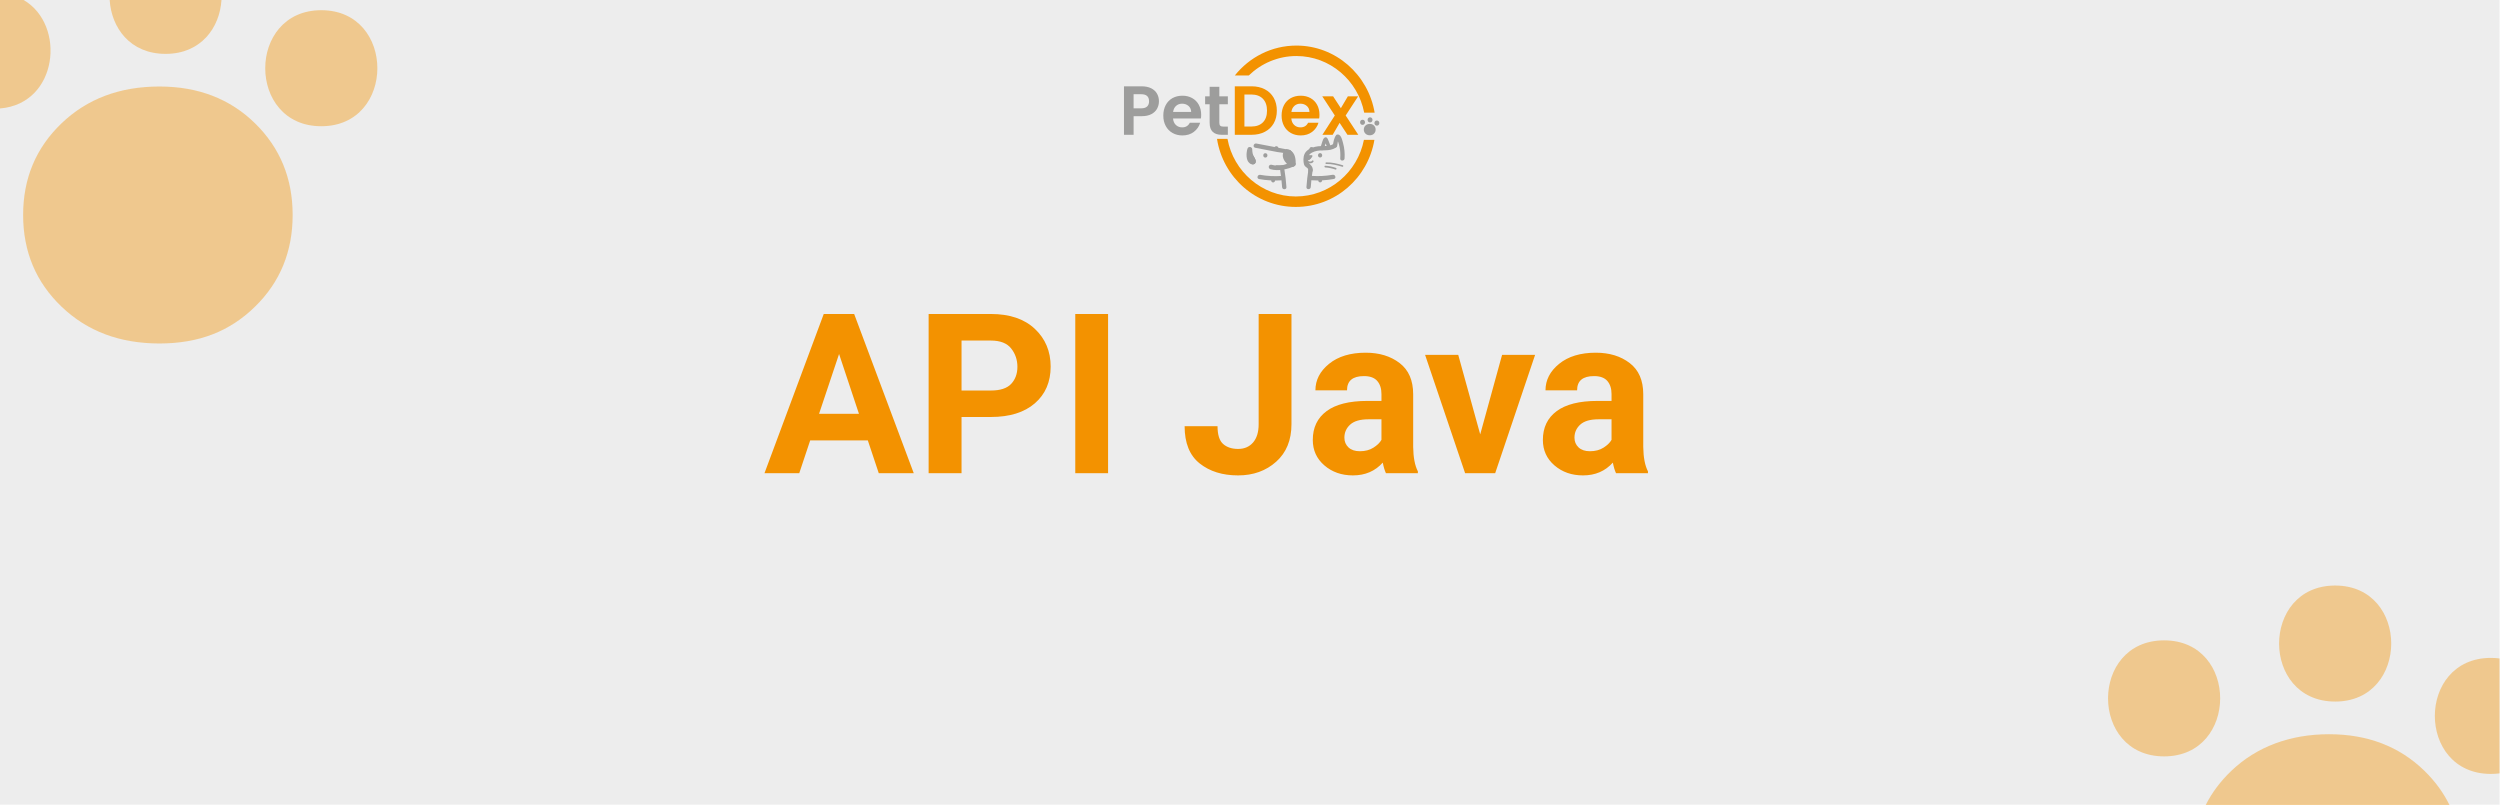
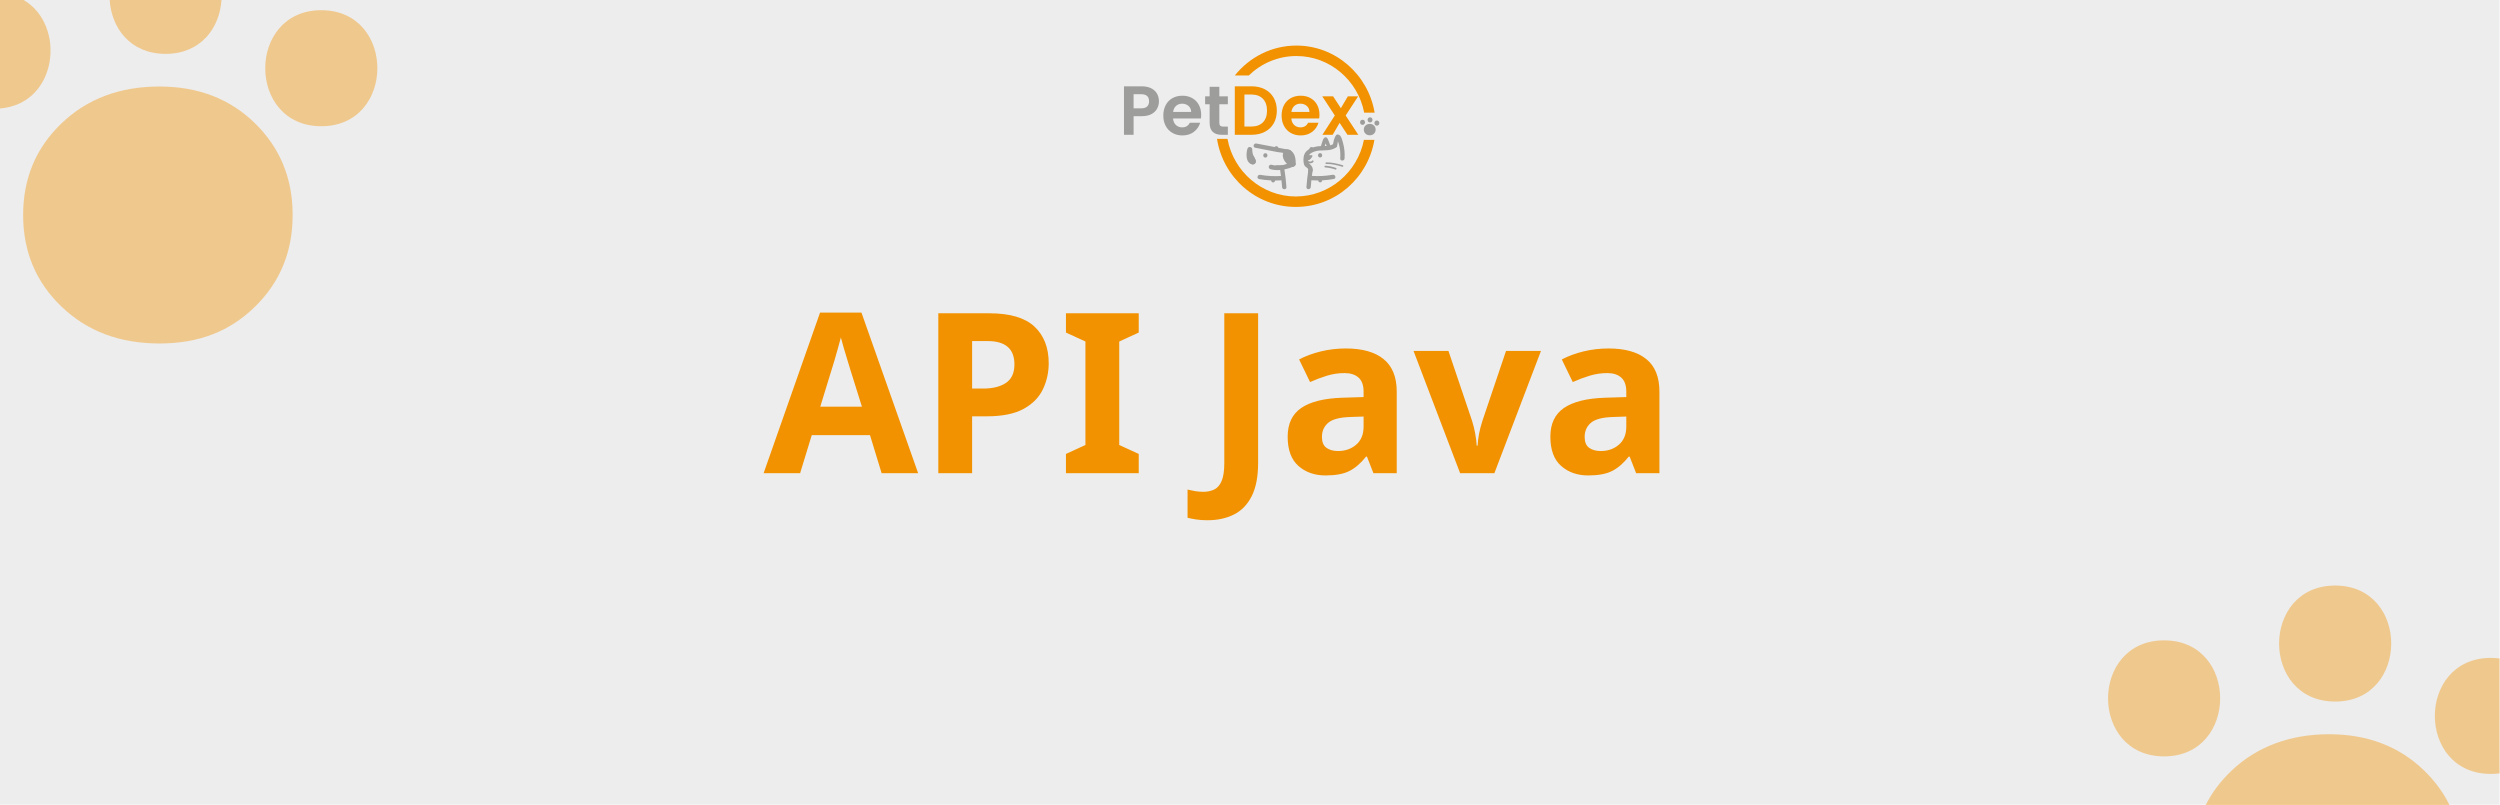
<svg xmlns="http://www.w3.org/2000/svg" id="Camada_1" data-name="Camada 1" viewBox="0 0 1920 618">
  <defs>
    <style>
      .cls-1, .cls-2, .cls-3 {
        fill: #f39200;
      }

      .cls-2 {
-         font-family: Roboto, Poppins-SemiBold, Poppins;
+         font-family: Poppins-SemiBold, Poppins;
        font-size: 172px;
        font-weight: 600;
      }

      .cls-4 {
        fill: #9d9d9c;
      }

      .cls-3 {
        opacity: .4;
      }

      .cls-5 {
        fill: #ededed;
      }
    </style>
  </defs>
  <rect class="cls-5" width="1919.67" height="618" />
  <g>
    <path class="cls-1" d="m959.05,57.98c9.53-9.25,22.42-14.95,36.61-14.95,25.74,0,47.24,18.73,52.04,43.48h8.02c-4.9-29.2-29.96-51.51-60.06-51.51-19.09,0-36.15,8.97-47.33,22.98h10.72Z" />
    <path class="cls-1" d="m1047.49,107.41c-4.83,24.75-26.45,43.48-52.32,43.48s-47.91-19.11-52.45-44.22h-8.06c4.62,29.57,29.99,52.25,60.51,52.25s55.45-22.3,60.38-51.51h-8.06Z" />
    <path class="cls-4" d="m888.68,83.41c-.93,1.74-2.39,3.15-4.38,4.22-1.99,1.07-4.49,1.6-7.52,1.6h-6.17v14.3h-7.39v-37.24h13.56c2.85,0,5.28.5,7.28,1.49,2,1,3.51,2.37,4.51,4.11,1,1.74,1.5,3.72,1.5,5.92,0,1.99-.47,3.86-1.4,5.6Zm-7.68-1.63c.98-.94,1.48-2.27,1.48-3.98,0-3.63-2-5.44-6.02-5.44h-5.86v10.83h5.86c2.04,0,3.55-.47,4.54-1.41Z" />
    <path class="cls-4" d="m922.26,90.99h-21.37c.18,2.13.91,3.81,2.22,5.02,1.3,1.21,2.9,1.81,4.8,1.81,2.74,0,4.7-1.19,5.86-3.57h7.97c-.84,2.85-2.46,5.18-4.85,7.02-2.39,1.83-5.33,2.75-8.81,2.75-2.81,0-5.34-.63-7.57-1.89-2.23-1.26-3.98-3.05-5.22-5.36-1.25-2.31-1.87-4.98-1.87-8s.62-5.74,1.85-8.06c1.23-2.31,2.95-4.09,5.17-5.34,2.22-1.24,4.77-1.87,7.65-1.87s5.27.61,7.47,1.81c2.2,1.21,3.9,2.93,5.12,5.15,1.21,2.22,1.82,4.78,1.82,7.66,0,1.07-.07,2.03-.21,2.88Zm-7.44-5.01c-.04-1.92-.72-3.46-2.06-4.62-1.34-1.16-2.97-1.73-4.91-1.73-1.83,0-3.37.56-4.62,1.68s-2.01,2.68-2.29,4.67h13.88Z" />
    <path class="cls-4" d="m936.45,80.1v14.3c0,1,.24,1.72.71,2.16.48.45,1.27.67,2.4.67h3.43v6.3h-4.64c-6.23,0-9.34-3.06-9.34-9.18v-14.25h-3.48v-6.14h3.48v-7.31h7.44v7.31h6.54v6.14h-6.54Z" />
    <path class="cls-1" d="m971.4,68.58c2.94,1.53,5.21,3.71,6.81,6.54,1.6,2.83,2.4,6.11,2.4,9.84s-.8,7-2.4,9.79c-1.6,2.79-3.87,4.95-6.81,6.48-2.94,1.53-6.34,2.29-10.21,2.29h-12.87v-37.24h12.87c3.87,0,7.27.76,10.21,2.29Zm-1.5,25.4c2.11-2.13,3.17-5.14,3.17-9.02s-1.06-6.91-3.17-9.1c-2.11-2.19-5.1-3.28-8.97-3.28h-5.22v24.6h5.22c3.87,0,6.86-1.07,8.97-3.2Z" />
    <path class="cls-1" d="m1013.11,90.99h-21.37c.18,2.13.91,3.81,2.22,5.02,1.3,1.21,2.9,1.81,4.8,1.81,2.74,0,4.7-1.19,5.86-3.57h7.97c-.84,2.85-2.46,5.18-4.85,7.02-2.39,1.83-5.33,2.75-8.81,2.75-2.81,0-5.34-.63-7.57-1.89-2.23-1.26-3.98-3.05-5.22-5.36-1.25-2.31-1.87-4.98-1.87-8s.62-5.74,1.85-8.06c1.23-2.31,2.95-4.09,5.17-5.34,2.22-1.24,4.77-1.87,7.65-1.87s5.27.61,7.47,1.81c2.2,1.21,3.9,2.93,5.12,5.15,1.21,2.22,1.82,4.78,1.82,7.66,0,1.07-.07,2.03-.21,2.88Zm-7.44-5.01c-.04-1.92-.72-3.46-2.06-4.62-1.34-1.16-2.97-1.73-4.91-1.73-1.83,0-3.37.56-4.62,1.68-1.25,1.12-2.01,2.68-2.3,4.67h13.88Z" />
    <path class="cls-1" d="m1034.85,103.53l-6.02-9.18-5.33,9.18h-7.91l9.55-14.83-9.66-14.73h8.34l5.96,9.12,5.38-9.12h7.91l-9.6,14.73,9.71,14.83h-8.34Z" />
    <path class="cls-4" d="m1048.69,102.65c-.86-.84-1.29-1.88-1.29-3.12s.43-2.29,1.29-3.12c.86-.84,1.96-1.25,3.3-1.25s2.37.42,3.22,1.25c.84.84,1.27,1.88,1.27,3.12s-.42,2.29-1.27,3.12c-.84.84-1.92,1.25-3.22,1.25s-2.44-.42-3.3-1.25Z" />
    <g>
      <path class="cls-4" d="m1046.44,95.91c2.51,0,2.52-3.95,0-3.95s-2.52,3.95,0,3.95h0Z" />
      <path class="cls-4" d="m1052.2,94.04c2.51,0,2.52-3.95,0-3.95s-2.52,3.95,0,3.95h0Z" />
      <path class="cls-4" d="m1057.44,96.5c2.51,0,2.52-3.95,0-3.95s-2.52,3.95,0,3.95h0Z" />
    </g>
    <g>
      <g>
        <path class="cls-4" d="m1013.84,120.96c2.14,0,2.14-3.36,0-3.36s-2.14,3.36,0,3.36h0Z" />
        <path class="cls-4" d="m1004.91,130c-.73,4.53-1.26,9.08-1.57,13.66-.15,2.16,3.18,2.15,3.33,0,.29-4.28.77-8.53,1.45-12.77.34-2.12-2.86-3.03-3.21-.89h0Z" />
        <path class="cls-4" d="m1007.23,138.44c5.78.39,11.47.04,17.17-.98,2.1-.38,1.21-3.62-.88-3.24-5.4.96-10.81,1.22-16.28.86-2.14-.14-2.13,3.22,0,3.36h0Z" />
        <path class="cls-4" d="m1032.63,121.71c.25-3.95-.07-7.9-1.14-11.72-.56-1.99-1.29-6.06-3.65-6.68-.54-.14-1.24-.02-1.62.43-1.61,1.96-2.13,4.99-2.48,7.44-.3,2.12,2.9,3.03,3.21.89.23-1.64.53-4.63,1.62-5.96l-1.62.43c-.81-.77-.68-.28.4,1.49l.41,1.13c.45,1.32.81,2.68,1.08,4.05.56,2.83.65,5.63.46,8.5-.14,2.16,3.19,2.15,3.33,0h0Z" />
        <path class="cls-4" d="m1021.69,111.67c-.38-1.08-.78-2.15-1.23-3.2-.37-.87-.69-1.93-1.36-2.62-.43-.45-1.19-.55-1.72-.22-1.06.64-1.46,1.97-1.83,3.1-.53,1.62-1.02,3.25-1.54,4.88-.56,1.77,2.19,2.52,2.74.76.37-1.17.74-2.35,1.11-3.52.16-.52.57-2.5.95-2.73l-1.72-.22c.46.48.77,1.69,1.01,2.27.3.75.58,1.52.85,2.28.6,1.73,3.35.99,2.74-.76h0Z" />
        <path class="cls-4" d="m1024.23,110.44c-3.63,2.5-7.78,1.4-11.87,1.89-3.26.39-7.07,1.59-9.32,4.15-1.89,2.15-2.22,5.18-1.9,7.94.13,1.11.32,2.17,1.01,3.09.94,1.25,2.85,1.41,2.61,3.5-.24,2.15,3.08,2.13,3.33,0,.23-2.07-.28-3.02-1.59-4.42-1.49-1.59-2.38-2.6-2.06-4.87.43-3.02,2.22-4.31,4.92-5.3,5.5-2,11.44.42,16.53-3.08,1.76-1.21.1-4.13-1.68-2.9h0Z" />
        <path class="cls-4" d="m1004.96,122.73c2.14,0,2.14-3.36,0-3.36s-2.14,3.36,0,3.36h0Z" />
        <path class="cls-4" d="m1007.23,116.29c2.14,0,2.14-3.36,0-3.36s-2.14,3.36,0,3.36h0Z" />
        <path class="cls-4" d="m1004.33,123.3c1.53-.57,2.84-1.71,3.57-3.2.2-.4-.04-.9-.51-.9-.99,0-1.98,0-2.97-.01-.31,0-.61.28-.59.6s.26.6.59.6c.99,0,1.98,0,2.97.01l-.51-.9c-.16.33-.35.64-.56.93.05-.07.02-.03-.01.02-.03.03-.05.06-.08.1-.06.07-.12.14-.18.21-.12.13-.25.26-.38.39-.07.06-.13.12-.2.18-.03.03-.06.05-.1.08-.05.05.07-.05-.02.01-.15.11-.29.21-.45.31s-.31.18-.47.26c-.07.04-.15.07-.22.1.13-.06-.02,0-.04.02-.05.02-.09.04-.14.05-.29.11-.52.41-.41.74.09.29.42.54.73.42h0Z" />
        <path class="cls-4" d="m1003.22,123.15c.12,1.45.94,1.92,2.28,2.18,1.25.25,2.54,0,3.24-1.16.45-.74-.7-1.41-1.14-.68-.37.62-1.1.66-1.74.55s-1.25-.17-1.31-.89c-.07-.85-1.4-.86-1.33,0h0Z" />
        <path class="cls-4" d="m1018.55,125.94c4.26-.12,8.31.97,12.36,2.14.76.22,1.08-.98.33-1.19-4.17-1.2-8.32-2.31-12.69-2.18-.79.02-.79,1.26,0,1.24h0Z" />
        <path class="cls-4" d="m1013.89,140.07c1.96,0,1.97-3.09,0-3.09s-1.97,3.09,0,3.09h0Z" />
        <path class="cls-4" d="m1025.99,128.93c-2.65-.93-5.37-1.48-8.17-1.67-.85-.06-.85,1.28,0,1.34,2.68.18,5.28.73,7.82,1.62.81.28,1.15-1.01.35-1.29h0Z" />
      </g>
      <g>
        <path class="cls-4" d="m963.98,113.48c5.73,1.11,11.47,2.22,17.2,3.32,2.18.42,7.14.46,8.49,2.54,1.04,1.6,1.01,5.63,1.34,7.55.25-.63.51-1.27.76-1.9-3.64,1.63-7.26,2.29-11.23,2.19-2.14-.05-2.14,3.31,0,3.36,4.56.11,8.74-.79,12.91-2.65.71-.32.88-1.22.76-1.9-.46-2.68-.44-6.44-1.82-8.83-1.11-1.92-3.09-2.19-5.1-2.6-7.46-1.53-14.96-2.89-22.44-4.34-2.09-.4-2.99,2.84-.88,3.24h0Z" />
        <path class="cls-4" d="m971.79,121.02c2.14,0,2.14-3.36,0-3.36s-2.14,3.36,0,3.36h0Z" />
        <path class="cls-4" d="m991,123.87c-.91-1.03-3.33-3.52-2.36-5.12-.48.28-.96.56-1.44.83-.58-.23-.66-.11-.24.36l.24.45c.28.56.53,1.13.8,1.7.52,1.12,1.04,2.24,1.55,3.36.91,1.96,3.77.25,2.87-1.7s-1.66-3.92-2.71-5.74c-.74-1.27-2.26-2.64-3.68-1.31-1.19,1.12-.95,3.44-.49,4.82.61,1.83,1.86,3.3,3.11,4.71,1.43,1.62,3.78-.77,2.35-2.38h0Z" />
        <path class="cls-4" d="m958.39,114.71c0,2.7.62,5.27,1.81,7.68.95,1.94,3.82.24,2.87-1.7-.93-1.88-1.36-3.89-1.35-5.99s-3.32-2.17-3.33,0h0Z" />
        <path class="cls-4" d="m989.12,118.19c2.72,1.58,2.69,5.05,2.71,7.84.01,2.16,3.34,2.17,3.33,0-.03-4.08-.51-8.51-4.36-10.75-1.86-1.08-3.54,1.82-1.68,2.9h0Z" />
        <path class="cls-4" d="m958.07,114.15c-1.01,3.17-1.35,8.87,1.56,11.16,1,.79,2.76,1.39,3.89.48,1.53-1.24.18-3.3-.39-4.67l-2.61,2.04.11-.11c.23,2.13,3.56,2.15,3.33,0-.1-.94-.32-1.66-1.08-2.27-1.52-1.21-3.36.24-2.61,2.04.03.06.52,1.53.65,1.2l1.16-1.17c-1.85.63-1.01-7.12-.79-7.81.66-2.07-2.55-2.95-3.21-.89h0Z" />
        <path class="cls-4" d="m983.2,130.95c.69,4.24,1.16,8.49,1.45,12.77.14,2.15,3.47,2.16,3.33,0-.31-4.58-.84-9.13-1.57-13.66-.35-2.13-3.55-1.23-3.21.89h0Z" />
        <path class="cls-4" d="m984.12,135.13c-5.47.37-10.88.1-16.28-.86-2.09-.37-2.99,2.87-.88,3.24,5.7,1.02,11.39,1.37,17.17.98,2.12-.14,2.14-3.51,0-3.36h0Z" />
        <path class="cls-4" d="m980.21,115.64c2.14,0,2.14-3.36,0-3.36s-2.14,3.36,0,3.36h0Z" />
        <path class="cls-4" d="m980.44,127.11c-.69,0-1.38-.05-2.06-.14l.46.06c-.76-.11-1.52-.27-2.26-.49-.87-.26-1.93.31-2.14,1.23s.28,1.88,1.21,2.16c1.54.46,3.17.69,4.78.7.44,0,.91-.2,1.23-.51s.53-.8.51-1.24c-.04-.95-.76-1.75-1.74-1.76h0Z" />
        <path class="cls-4" d="m977.75,140.12c1.96,0,1.97-3.09,0-3.09s-1.97,3.09,0,3.09h0Z" />
        <path class="cls-4" d="m959.77,121.45c.57,1.18.93,2.43,1.46,3.62.49,1.09,2.39,1.11,2.87,0,.68-1.58-.16-3.43-1.54-4.33-1.8-1.18-3.47,1.73-1.68,2.9-.09-.06.08.15.09.17.04.08.09.53.1.26l.23-.85-.07.15h2.87c-.2-.44-.34-1.09-.54-1.59-.28-.69-.6-1.36-.92-2.03-.4-.82-1.54-1.04-2.28-.6-.82.49-.99,1.48-.6,2.3h0Z" />
        <path class="cls-4" d="m964.05,122.6c-.24-.71-.52-1.36-1.01-1.93-.41-.47-.94-.83-1.46-1.16-.73-.47-1.87-.18-2.28.6-.44.83-.19,1.79.6,2.3.17.11.33.22.49.33.19.12-.18-.18-.03-.02.08.08.16.15.24.23.19.18.02-.03-.02-.03.03,0,.12.2.13.23.15.27-.04-.16.01.03.03.11.07.21.11.32.28.83,1.16,1.47,2.05,1.17.82-.27,1.46-1.18,1.16-2.07h0Z" />
        <path class="cls-4" d="m959.9,121.78c.29.47.61.93.86,1.42.07.14.13.27.18.4.17.45,0,.38.22.06l.99-.77c.24,0,.47.08.67.26-.6-.67-1.74-.62-2.35,0-.66.67-.61,1.7,0,2.38.57.63,1.4.8,2.21.68,1.02-.16,1.63-.99,1.7-2,.1-1.51-.87-2.9-1.62-4.12-1.13-1.83-4.01-.15-2.87,1.7h0Z" />
        <path class="cls-4" d="m980.7,130.63c1.1.03,2.19,0,3.29-.08.9-.07,1.66-.72,1.66-1.68,0-.86-.76-1.75-1.66-1.68-1.1.09-2.19.11-3.29.08-.9-.03-1.66.79-1.66,1.68,0,.93.76,1.65,1.66,1.68h0Z" />
        <path class="cls-4" d="m980.7,128.82c.79.03,1.59.06,2.38-.02s1.6-.23,2.39-.37c1.52-.28,3.01-.66,4.43-1.3.41-.19.51-.79.3-1.16-.25-.43-.73-.49-1.14-.3-1.27.58-2.66.88-4.03,1.13-.67.12-1.35.27-2.03.32-.76.06-1.53.04-2.29,0-1.08-.04-1.08,1.65,0,1.69h0Z" />
        <path class="cls-4" d="m993.23,126.08c-.19.09-.38.17-.57.26l.21-.09c-.18.08-.36.15-.54.22-.11.03-.21.08-.3.16-.09.06-.17.14-.22.25-.06.1-.1.21-.1.33-.03.12-.02.23.02.35.07.21.2.42.4.52s.45.17.67.09c.44-.17.88-.36,1.31-.56.1-.06.18-.13.24-.23.08-.08.13-.18.16-.3.04-.12.04-.23.02-.35,0-.12-.04-.23-.1-.33-.12-.19-.3-.35-.52-.4l-.23-.03c-.16,0-.3.04-.44.12h0Z" />
        <path class="cls-4" d="m993.01,127.11c1.12,0,1.12-1.76,0-1.76s-1.12,1.76,0,1.76h0Z" />
        <path class="cls-4" d="m992.78,126.92c1.14,0,1.14-1.79,0-1.79s-1.14,1.79,0,1.79h0Z" />
        <path class="cls-4" d="m990.98,115.37c-.94-.5-1.97-.77-3.04-.81-.45-.02-.89.42-.87.88.02.49.38.86.87.88.2,0,.4.02.61.05l-.23-.03c.53.07,1.04.21,1.53.42l-.21-.09c.16.07.31.14.47.22.4.21.96.12,1.19-.32.21-.4.12-.98-.31-1.2h0Z" />
        <path class="cls-4" d="m993.86,126.64c1.14,0,1.14-1.79,0-1.79s-1.14,1.79,0,1.79h0Z" />
        <path class="cls-4" d="m993.09,127.63c.15.05.27.04.41.02.16-.02.22-.04.39-.12.06-.03.11-.07.17-.11.11-.08.22-.16.32-.25s.18-.2.25-.31.13-.25.17-.37.06-.28.07-.41.01-.27,0-.41c-.01-.23-.09-.45-.25-.62-.08-.09-.17-.15-.28-.18-.1-.05-.22-.08-.33-.08-.22.01-.46.08-.61.26s-.26.39-.25.62c0,.14,0,.27,0,.41l.03-.23c-.01.07-.03.14-.05.21l.09-.21c-.02.05-.05.1-.08.14l.14-.18c-.05.07-.11.12-.18.17l.18-.14c-.08.06-.16.13-.25.17l.21-.09s-.03.01-.05.01l.23-.03s-.02,0-.03,0l.23.03s-.02,0-.03,0c-.12-.04-.23-.04-.35-.02-.12,0-.22.04-.32.1-.1.06-.18.13-.24.23-.08.08-.13.18-.16.3-.05.22-.04.48.09.68l.14.18c.11.11.24.18.38.23h0Z" />
      </g>
    </g>
  </g>
  <path class="cls-3" d="m122.47,66.44c-30.5,0-55.56,9.43-75.22,28.27-19.67,18.87-29.49,42.33-29.49,70.41s9.82,51.56,29.49,70.39c19.65,18.87,44.72,28.29,75.22,28.29s54.15-9.42,73.41-28.29c19.25-18.83,28.88-42.3,28.88-70.39s-9.63-51.54-28.88-70.41c-19.25-18.83-43.73-28.27-73.41-28.27Z" />
  <path class="cls-3" d="m0,83.3C44.75,79.71,50.85,19,18.14,0H0v83.3Z" />
  <path class="cls-3" d="m127.16,41.38c27.31,0,41.62-20.21,42.94-41.38h-85.87c1.29,21.17,15.59,41.38,42.94,41.38Z" />
  <path class="cls-3" d="m246.74,7.83c-57.35,0-57.44,89.12,0,89.12s57.44-89.12,0-89.12Z" />
  <path class="cls-3" d="m1834.77,618.26h46.45c-4.68-9.51-11.03-18.22-19.09-26.11-19.25-18.83-43.73-28.27-73.41-28.27s-55.56,9.43-75.22,28.27c-8.23,7.9-14.73,16.6-19.52,26.11h140.77Z" />
  <path class="cls-3" d="m1662.05,580.91c57.35,0,57.44-89.12,0-89.12s-57.44,89.12,0,89.12Z" />
  <path class="cls-3" d="m1793.42,538.81c57.35,0,57.44-89.12,0-89.12s-57.44,89.12,0,89.12Z" />
  <path class="cls-3" d="m1919.67,505.7c-2.13-.28-4.35-.44-6.67-.44-57.35,0-57.44,89.12,0,89.12,2.32,0,4.54-.16,6.67-.44v-88.24Z" />
  <text class="cls-2" transform="translate(586.45 363.42)">
    <tspan x="0" y="0">API Java</tspan>
  </text>
</svg>
